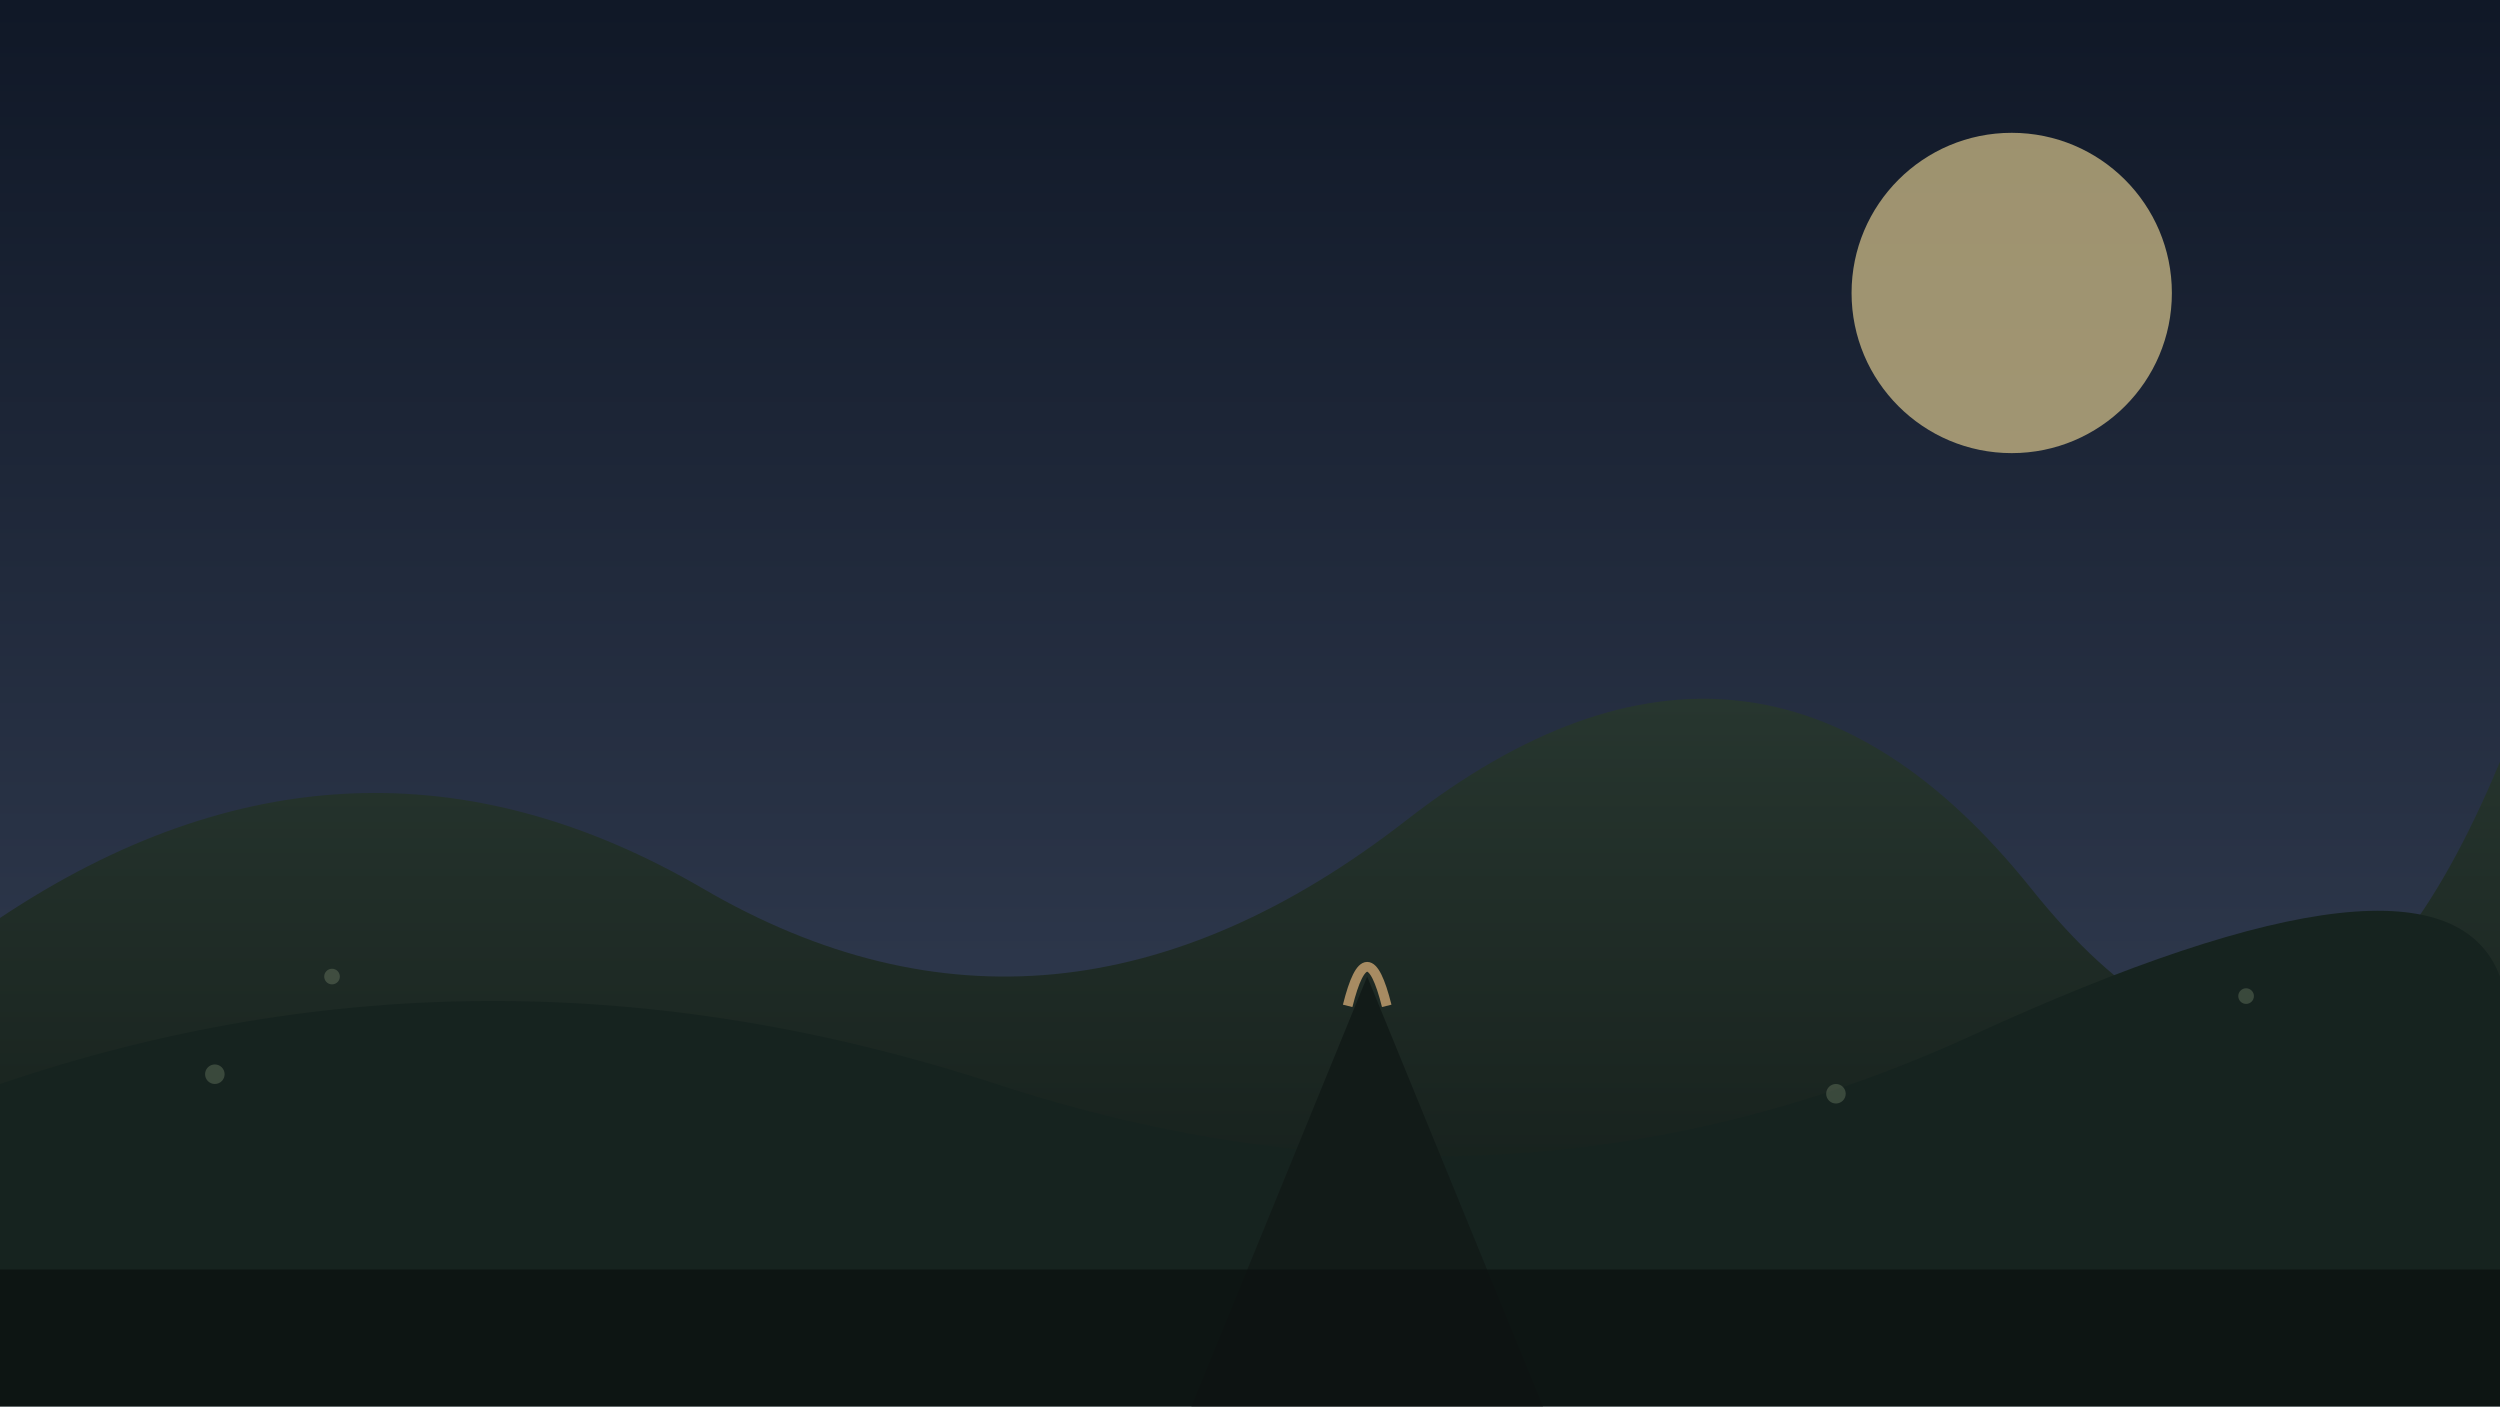
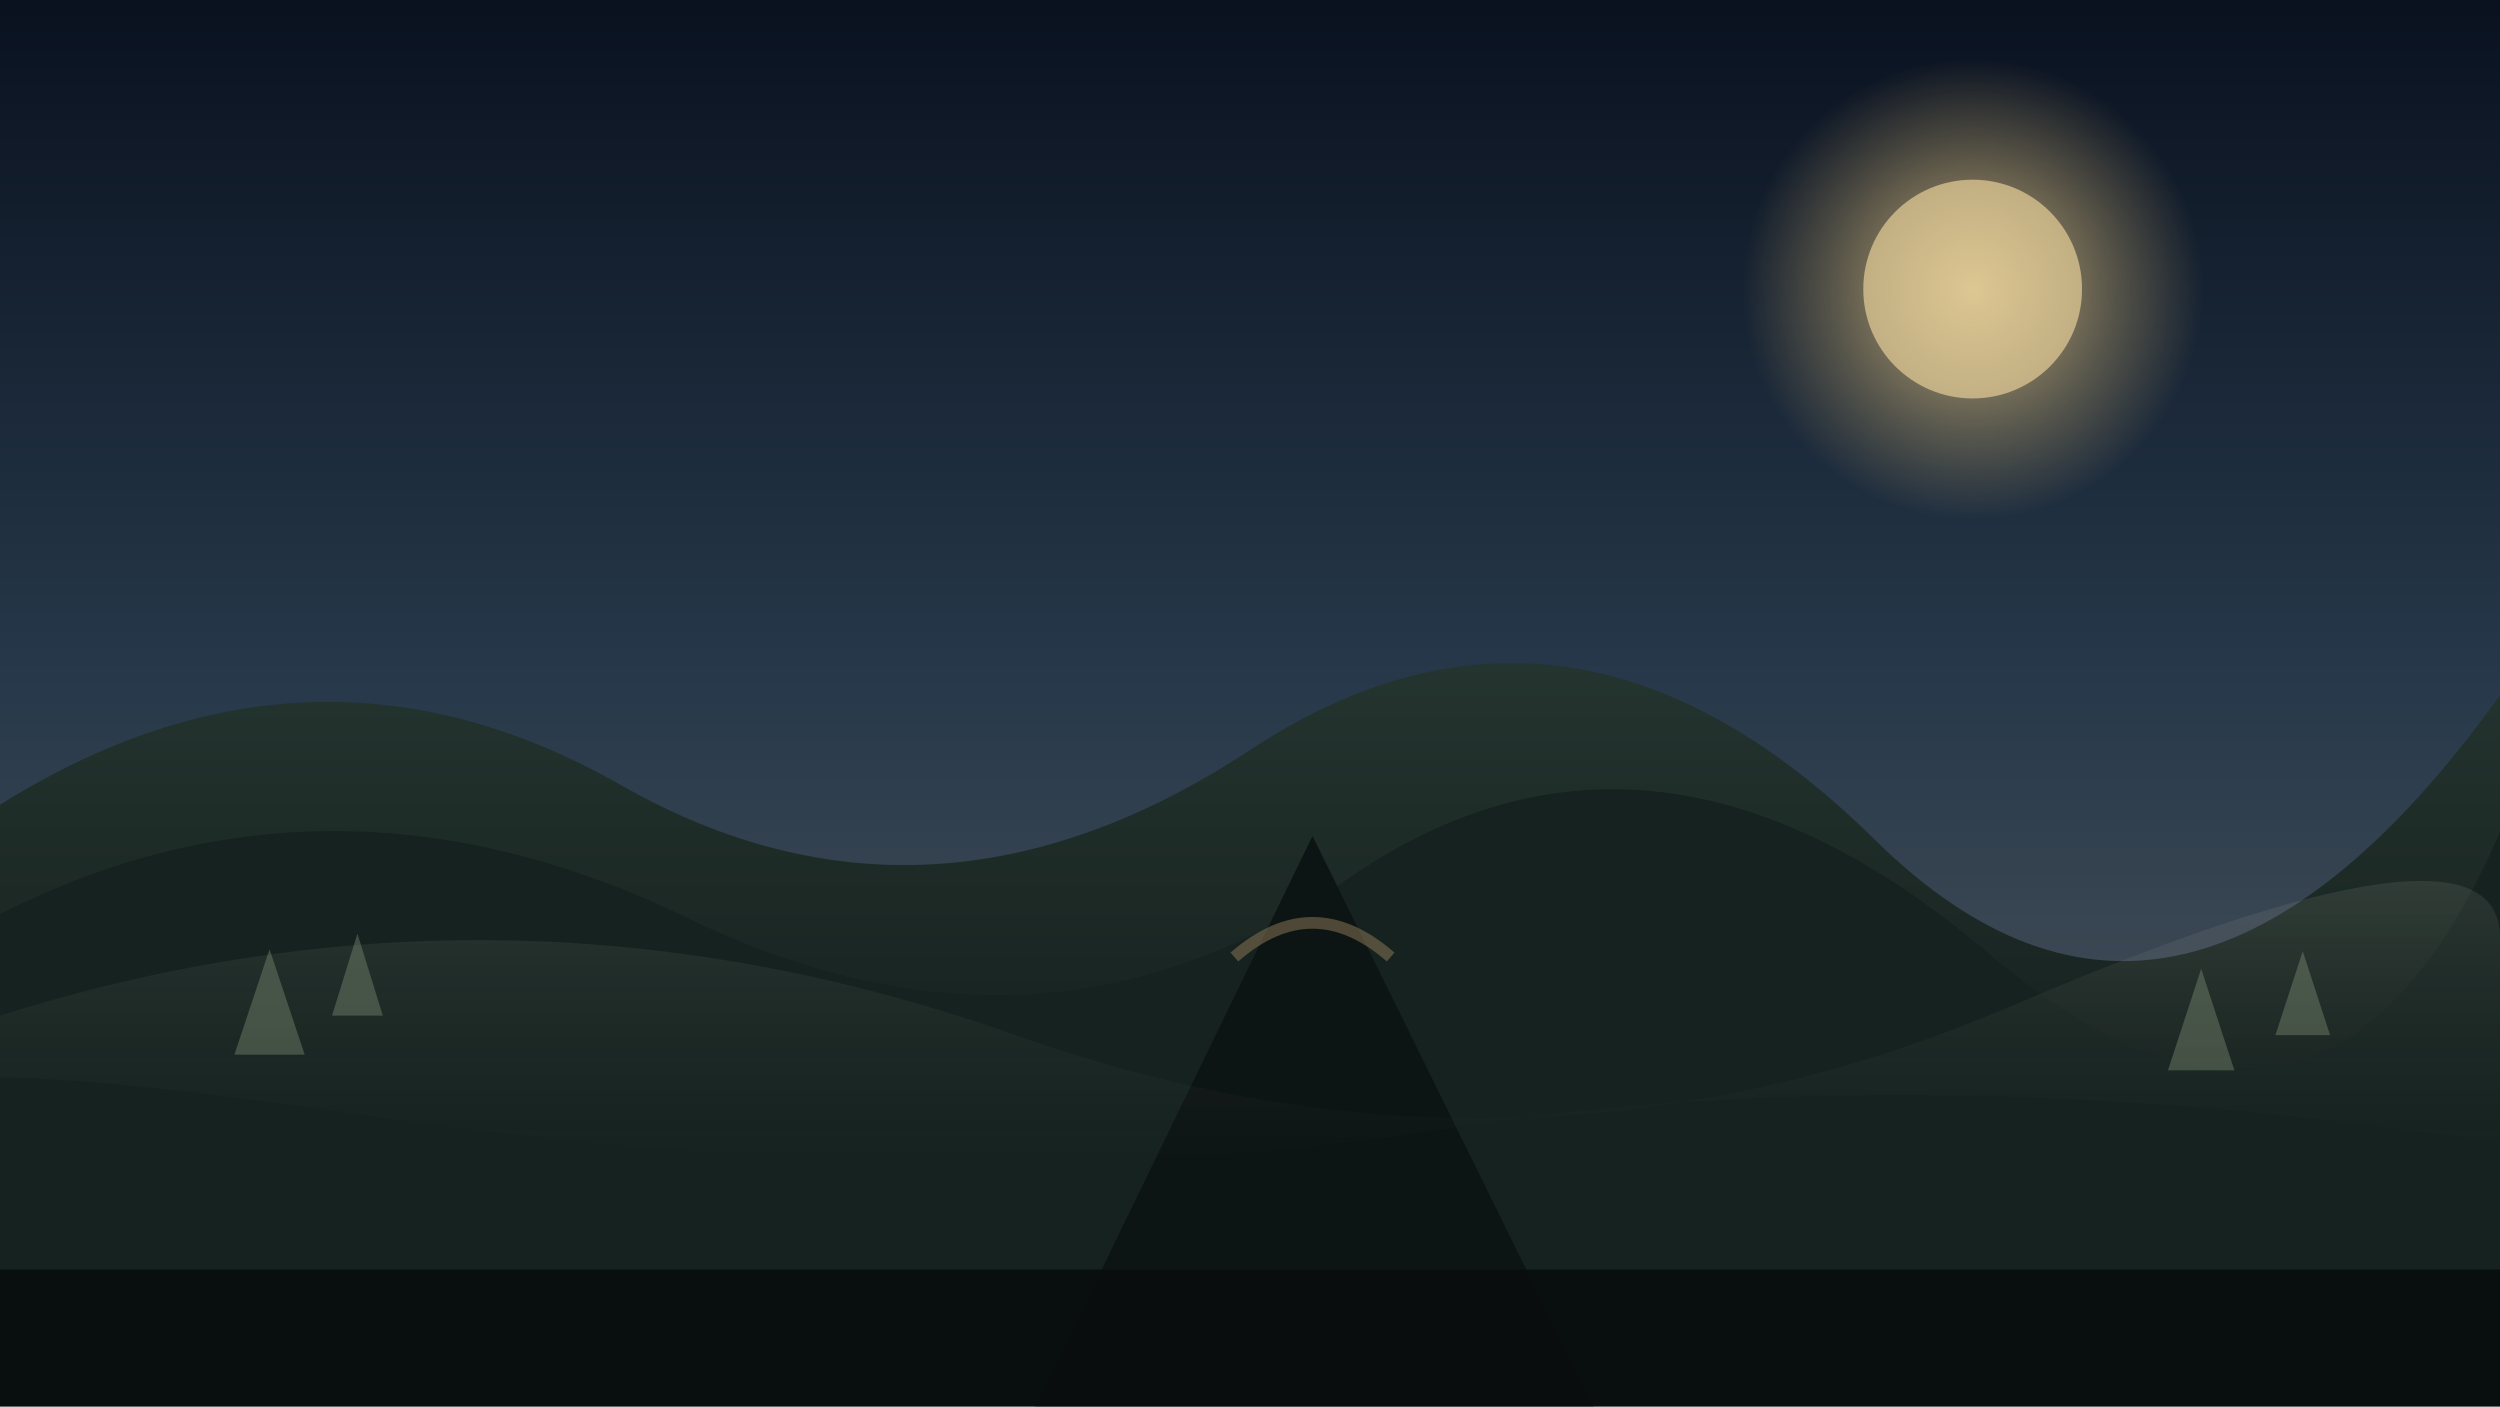
<svg xmlns="http://www.w3.org/2000/svg" width="1280" height="720" viewBox="0 0 1280 720">
  <defs>
    <linearGradient id="sky" x2="0" y2="1">
-       <stop stop-color="#101827" />
-       <stop offset="1" stop-color="#39445a" />
+       <stop stop-color="#0a1220" />
+       <stop offset=".48" stop-color="#26384a" />
+       <stop offset="1" stop-color="#5b5e61" />
+     </linearGradient>
+     <linearGradient id="mist" x2="0" y2="1">
+       <stop stop-color="#c4c0b1" stop-opacity=".12" />
+       <stop offset="1" stop-color="#858176" stop-opacity="0" />
    </linearGradient>
    <linearGradient id="hill" x2="0" y2="1">
-       <stop stop-color="#27362f" />
-       <stop offset="1" stop-color="#101815" />
+       <stop stop-color="#24342f" />
+       <stop offset="1" stop-color="#0b1211" />
    </linearGradient>
+     <radialGradient id="sun">
+       <stop stop-color="#f0d494" stop-opacity=".82" />
+       <stop offset="1" stop-color="#d9b36a" stop-opacity="0" />
+     </radialGradient>
  </defs>
  <rect width="1280" height="720" fill="url(#sky)" />
-   <circle cx="1030" cy="150" r="82" fill="#d8c58b" opacity=".7" />
-   <path d="M0 470 Q180 350 360 455 T720 420 T1040 455 T1280 390 V720 H0Z" fill="url(#hill)" />
-   <path d="M0 555 Q250 470 510 555 T1010 530 T1280 500 V720 H0Z" fill="#16231f" />
-   <path d="M610 720 L700 500 L790 720Z" fill="#121b18" />
-   <path d="M690 515 Q700 475 710 515" fill="none" stroke="#a78b62" stroke-width="5" />
-   <g fill="#7f8f73" opacity=".35">
-     <circle cx="110" cy="550" r="5" />
-     <circle cx="170" cy="500" r="4" />
-     <circle cx="940" cy="560" r="5" />
-     <circle cx="1150" cy="510" r="4" />
+   <circle cx="1010" cy="148" r="118" fill="url(#sun)" />
+   <circle cx="1010" cy="148" r="56" fill="#e5cf98" opacity=".7" />
+   <path d="M0 412Q160 312 318 402T640 384T960 430T1280 356V720H0Z" fill="url(#hill)" />
+   <path d="M0 468Q170 382 352 470T690 450T1018 488T1280 426V720H0Z" fill="#15221f" />
+   <path d="M530 720L672 428L816 720Z" fill="#0d1514" />
+   <path d="M632 490Q672 455 712 490" fill="none" stroke="#9f8660" stroke-width="6" opacity=".45" />
+   <path d="M0 520Q260 438 520 530T1030 515T1280 480V585Q980 540 740 578T180 570T0 594Z" fill="url(#mist)" />
+   <g opacity=".35" fill="#8fa083">
+     <path d="M120 540l18-54 18 54z" />
+     <path d="M170 520l13-42 13 42z" />
+     <path d="M1110 548l17-52 17 52z" />
+     <path d="M1165 530l14-43 14 43z" />
  </g>
-   <rect y="650" width="1280" height="70" fill="#0b1110" opacity=".8" />
+   <rect y="650" width="1280" height="70" fill="#080d0d" opacity=".88" />
</svg>
